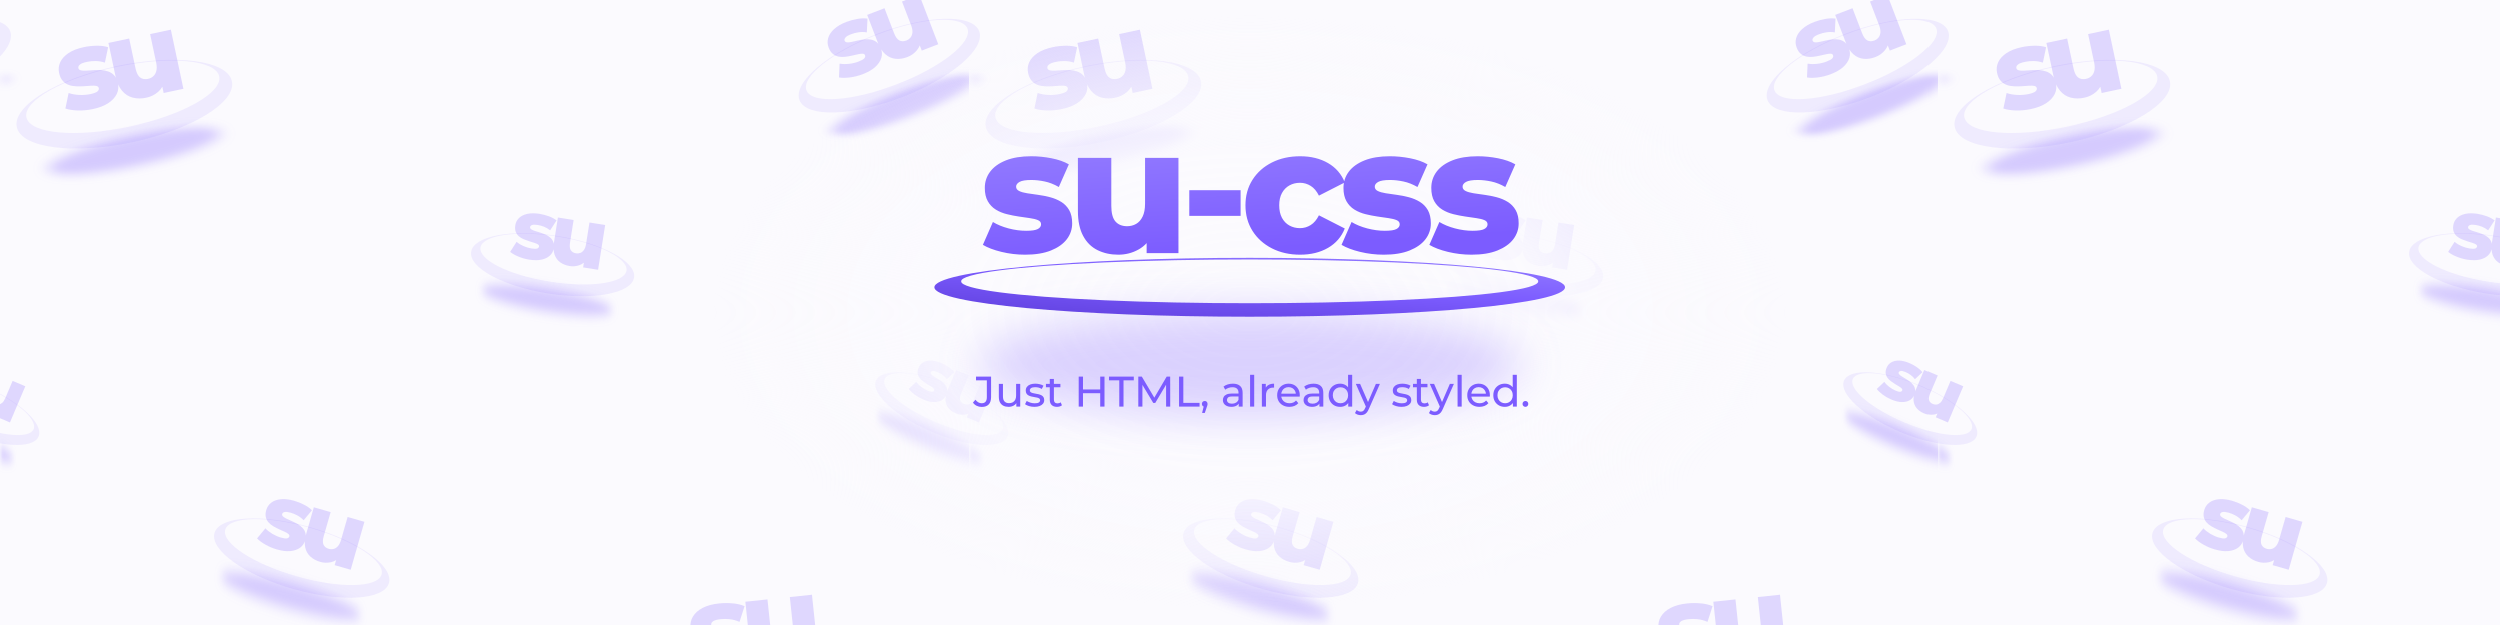
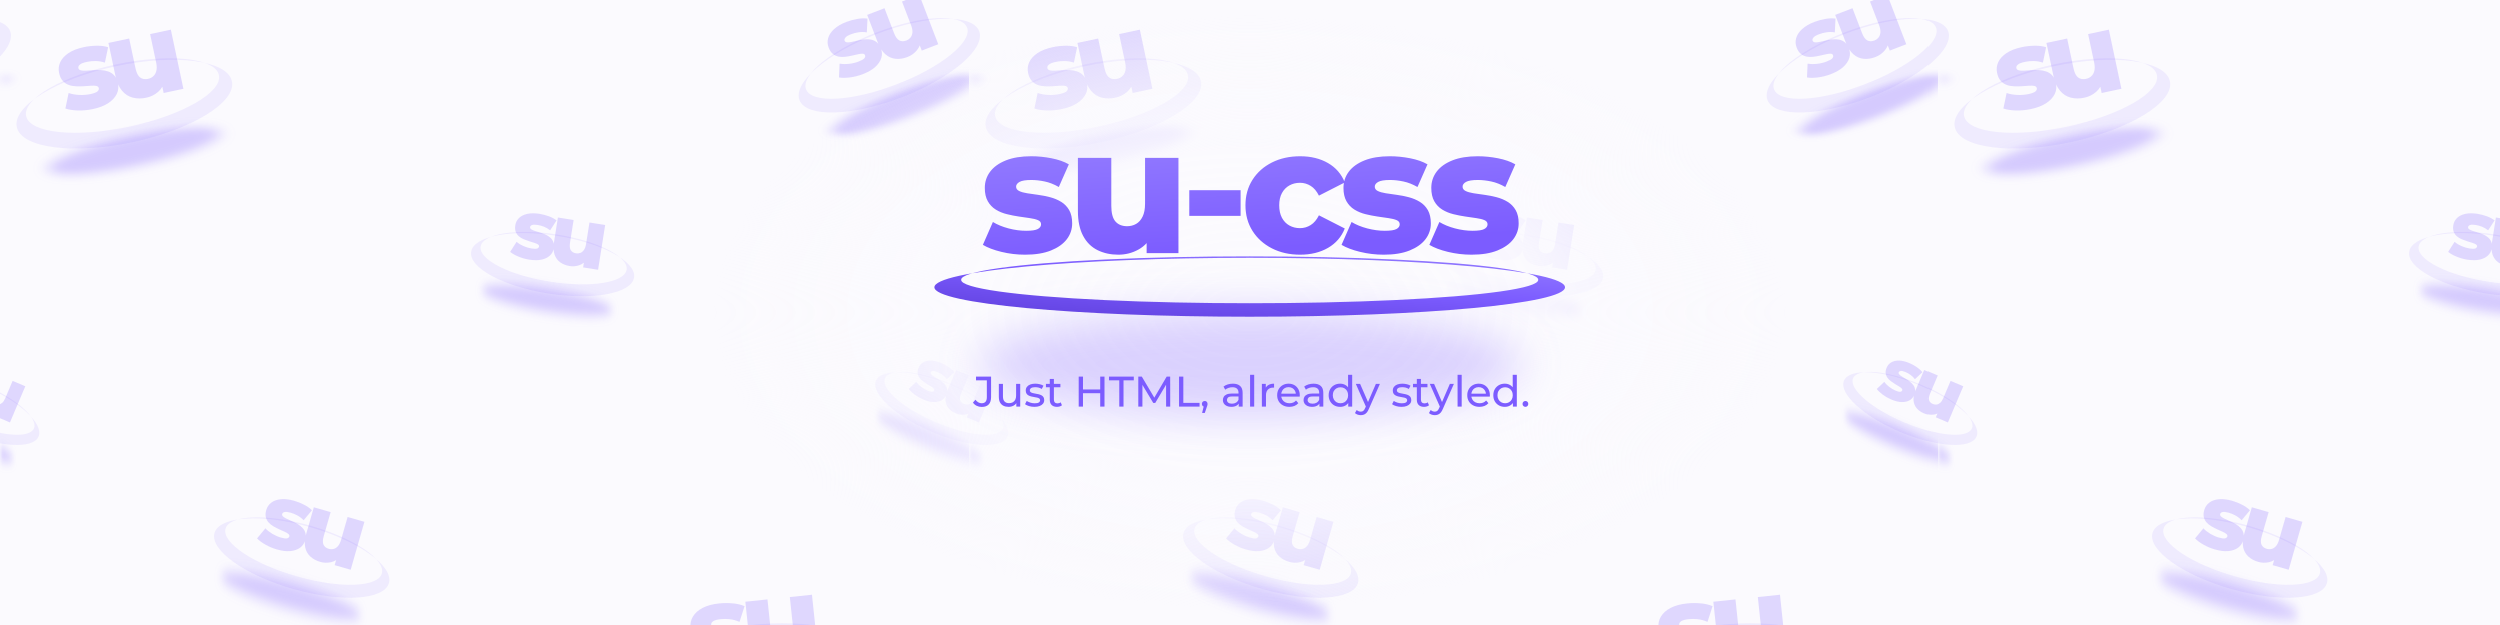
<svg xmlns="http://www.w3.org/2000/svg" xmlns:xlink="http://www.w3.org/1999/xlink" viewBox="0 0 1600 400" width="1600" height="400" role="img" aria-label="SuCSS — Just HTML, already styled.">
  <defs>
    <linearGradient id="word-gradient" x1="0" y1="0" x2="0.35" y2="1">
      <stop offset="0" stop-color="#9179FF" />
      <stop offset="1" stop-color="#7C5CFF" />
    </linearGradient>
    <linearGradient id="plate-gradient" x1="0.85" y1="0" x2="0.15" y2="1">
      <stop offset="0" stop-color="#9179FF" />
      <stop offset="0.45" stop-color="#7C5CFF" />
      <stop offset="1" stop-color="#6242E0" />
    </linearGradient>
    <filter id="plate-shadow" x="-70%" y="-200%" width="240%" height="500%" color-interpolation-filters="sRGB">
      <feGaussianBlur stdDeviation="20.94" />
    </filter>
    <filter id="pattern-shadow" x="-70%" y="-200%" width="240%" height="500%" color-interpolation-filters="sRGB">
      <feGaussianBlur stdDeviation="9.96" />
    </filter>
    <g id="su-mark">
      <ellipse cx="93.78" cy="179.33" rx="140.86" ry="24.27" fill="#7C5CFF" opacity="0.3" filter="url(#pattern-shadow)" />
-       <path d="M-82.29 102.8A176.07 62.22 0 1 0 269.85 102.8A176.07 62.22 0 1 0 -82.29 102.8ZM-64.02 90.77A157.79 48.8 0 1 0 251.57 90.77A157.79 48.8 0 1 0 -64.02 90.77Z" fill="#7C5CFF16" fill-rule="evenodd" />
+       <path d="M-82.29 102.8A176.07 62.22 0 1 0 269.85 102.8A176.07 62.22 0 1 0 -82.29 102.8ZM-64.02 88.68A157.79 50.9 0 1 0 251.57 88.68A157.79 50.9 0 1 0 -64.02 88.68Z" fill="#7C5CFF16" fill-rule="evenodd" />
      <path d="M42.86 100L42.86 100Q30.54 100 18.84 97.14Q7.14 94.29 0 90L0 90L10.18 66.79Q16.96 70.89 26.07 73.3Q35.18 75.71 43.93 75.71L43.93 75.71Q52.5 75.71 55.8 73.93Q59.11 72.14 59.11 69.11L59.11 69.11Q59.11 66.25 55.98 64.91Q52.86 63.57 47.77 62.86Q42.68 62.14 36.61 61.25Q30.54 60.36 24.38 58.84Q18.21 57.32 13.13 54.2Q8.04 51.07 5 45.71Q1.96 40.36 1.96 32.14L1.96 32.14Q1.96 22.86 7.41 15.63Q12.86 8.39 23.39 4.2Q33.93 0 49.11 0L49.11 0Q59.29 0 69.73 2.05Q80.18 4.11 87.32 8.21L87.32 8.21L77.14 31.25Q70 27.14 62.86 25.63Q55.71 24.11 49.29 24.11L49.29 24.11Q40.71 24.11 37.23 26.07Q33.75 28.04 33.75 30.89L33.75 30.89Q33.75 33.75 36.79 35.27Q39.82 36.79 44.91 37.59Q50 38.39 56.07 39.2Q62.14 40 68.3 41.61Q74.46 43.21 79.55 46.34Q84.64 49.46 87.68 54.73Q90.71 60 90.71 68.21L90.71 68.21Q90.71 77.14 85.27 84.29Q79.82 91.43 69.2 95.71Q58.57 100 42.86 100M130.3 100L130.3 100Q118.52 100 109.14 95.36Q99.77 90.71 94.5 80.8Q89.23 70.89 89.23 55.71L89.23 55.71L89.23 1.61L123.16 1.61L123.16 50.18Q123.16 61.43 127.36 66.25Q131.55 71.07 139.23 71.07L139.23 71.07Q144.23 71.07 148.34 68.75Q152.45 66.43 154.95 61.34Q157.45 56.25 157.45 48.21L157.45 48.21L157.45 1.61L191.38 1.61L191.38 98.39L159.05 98.39L159.05 71.07L165.3 78.75Q160.3 89.46 150.84 94.73Q141.38 100 130.3 100" fill="#7C5CFF38" />
    </g>
    <clipPath id="pattern-clip">
      <rect width="620" height="508.4" />
    </clipPath>
    <pattern id="su-pattern" width="620" height="508.4" patternUnits="userSpaceOnUse">
      <g clip-path="url(#pattern-clip)">
        <use xlink:href="#su-mark" href="#su-mark" transform="translate(80.6 71.18) rotate(-12) scale(0.4) translate(-93.78 -114.25)" />
        <use xlink:href="#su-mark" href="#su-mark" transform="translate(80.6 579.58) rotate(-12) scale(0.4) translate(-93.78 -114.25)" />
        <use xlink:href="#su-mark" href="#su-mark" transform="translate(700.6 71.18) rotate(-12) scale(0.4) translate(-93.78 -114.25)" />
        <use xlink:href="#su-mark" href="#su-mark" transform="translate(700.6 579.58) rotate(-12) scale(0.4) translate(-93.78 -114.25)" />
        <use xlink:href="#su-mark" href="#su-mark" transform="translate(353.4 172.86) rotate(9) scale(0.3) translate(-93.78 -114.25)" />
        <use xlink:href="#su-mark" href="#su-mark" transform="translate(-49.6 45.76) rotate(-21) scale(0.35) translate(-93.78 -114.25)" />
        <use xlink:href="#su-mark" href="#su-mark" transform="translate(-49.6 554.16) rotate(-21) scale(0.35) translate(-93.78 -114.25)" />
        <use xlink:href="#su-mark" href="#su-mark" transform="translate(570.4 45.76) rotate(-21) scale(0.35) translate(-93.78 -114.25)" />
        <use xlink:href="#su-mark" href="#su-mark" transform="translate(570.4 554.16) rotate(-21) scale(0.35) translate(-93.78 -114.25)" />
        <use xlink:href="#su-mark" href="#su-mark" transform="translate(192.2 360.96) rotate(16) scale(0.33) translate(-93.78 -114.25)" />
        <use xlink:href="#su-mark" href="#su-mark" transform="translate(483.6 -76.26) rotate(-6) scale(0.42) translate(-93.78 -114.25)" />
        <use xlink:href="#su-mark" href="#su-mark" transform="translate(483.6 432.14) rotate(-6) scale(0.42) translate(-93.78 -114.25)" />
        <use xlink:href="#su-mark" href="#su-mark" transform="translate(-18.6 264.37) rotate(23) scale(0.26) translate(-93.78 -114.25)" />
        <use xlink:href="#su-mark" href="#su-mark" transform="translate(601.4 264.37) rotate(23) scale(0.26) translate(-93.78 -114.25)" />
      </g>
    </pattern>
    <radialGradient id="clearing" cx="0.5" cy="0.5" r="0.5">
      <stop offset="0" stop-color="#FBFAFE" stop-opacity="0.97" />
      <stop offset="0.55" stop-color="#FBFAFE" stop-opacity="0.9" />
      <stop offset="1" stop-color="#FBFAFE" stop-opacity="0" />
    </radialGradient>
  </defs>
  <rect width="1600" height="400" fill="#FBFAFE" />
  <rect width="1600" height="400" fill="url(#su-pattern)" />
  <ellipse cx="800" cy="200" rx="343.46" ry="190" fill="url(#clearing)" />
  <g transform="translate(629.04 100) scale(0.63)">
    <ellipse cx="271.06" cy="210.89" rx="275.47" ry="53.85" fill="#7C5CFF" opacity="0.26" filter="url(#plate-shadow)" />
-     <path d="M-49.26 133.1A320.31 29.92 0 1 0 591.37 133.1A320.31 29.92 0 1 0 -49.26 133.1ZM-22.03 127.08A293.09 22.1 0 1 0 564.14 127.08A293.09 22.1 0 1 0 -22.03 127.08Z" fill="url(#plate-gradient)" fill-rule="evenodd" />
+     <path d="M-49.26 133.1A320.31 29.92 0 1 0 591.37 133.1A320.31 29.92 0 1 0 -49.26 133.1ZM-22.03 125.51A293.09 23.67 0 1 0 564.14 125.51A293.09 23.67 0 1 0 -22.03 125.51Z" fill="url(#plate-gradient)" fill-rule="evenodd" />
    <path d="M42.86 100L42.86 100Q30.54 100 18.84 97.14Q7.14 94.29 0 90L0 90L10.18 66.79Q16.96 70.89 26.07 73.3Q35.18 75.71 43.93 75.71L43.93 75.71Q52.5 75.71 55.8 73.93Q59.11 72.14 59.11 69.11L59.11 69.11Q59.11 66.25 55.98 64.91Q52.86 63.57 47.77 62.86Q42.68 62.14 36.61 61.25Q30.54 60.36 24.38 58.84Q18.21 57.32 13.13 54.2Q8.04 51.07 5 45.71Q1.96 40.36 1.96 32.14L1.96 32.14Q1.96 22.86 7.41 15.63Q12.86 8.39 23.39 4.2Q33.93 0 49.11 0L49.11 0Q59.29 0 69.73 2.05Q80.18 4.11 87.32 8.21L87.32 8.21L77.14 31.25Q70 27.14 62.86 25.63Q55.71 24.11 49.29 24.11L49.29 24.11Q40.71 24.11 37.23 26.07Q33.75 28.04 33.75 30.89L33.75 30.89Q33.75 33.75 36.79 35.27Q39.82 36.79 44.91 37.59Q50 38.39 56.07 39.2Q62.14 40 68.3 41.61Q74.46 43.21 79.55 46.34Q84.64 49.46 87.68 54.73Q90.71 60 90.71 68.21L90.71 68.21Q90.71 77.14 85.27 84.29Q79.82 91.43 69.2 95.71Q58.57 100 42.86 100M137.61 100L137.61 100Q125.82 100 116.45 95.36Q107.07 90.71 101.8 80.8Q96.54 70.89 96.54 55.71L96.54 55.71L96.54 1.61L130.46 1.61L130.46 50.18Q130.46 61.43 134.66 66.25Q138.86 71.07 146.54 71.07L146.54 71.07Q151.54 71.07 155.64 68.75Q159.75 66.43 162.25 61.34Q164.75 56.25 164.75 48.21L164.75 48.21L164.75 1.61L198.68 1.61L198.68 98.39L166.36 98.39L166.36 71.07L172.61 78.75Q167.61 89.46 158.14 94.73Q148.68 100 137.61 100M261.82 60.54L209.68 60.54L209.68 34.46L261.82 34.46L261.82 60.54M322.29 100L322.29 100Q306.21 100 293.63 93.57Q281.04 87.14 273.89 75.8Q266.75 64.46 266.75 49.82L266.75 49.82Q266.75 35.18 273.89 23.93Q281.04 12.68 293.63 6.34Q306.21 0 322.29 0L322.29 0Q338.71 0 350.68 6.96Q362.64 13.93 367.64 26.61L367.64 26.61L341.39 40Q338 33.21 333 30.09Q328 26.96 322.11 26.96L322.11 26.96Q316.21 26.96 311.39 29.64Q306.57 32.32 303.8 37.41Q301.04 42.5 301.04 49.82L301.04 49.82Q301.04 57.32 303.8 62.5Q306.57 67.68 311.39 70.36Q316.21 73.04 322.11 73.04L322.11 73.04Q328 73.04 333 69.91Q338 66.79 341.39 60L341.39 60L367.64 73.39Q362.64 86.07 350.68 93.04Q338.71 100 322.29 100M407.21 100L407.21 100Q394.89 100 383.2 97.14Q371.5 94.29 364.36 90L364.36 90L374.54 66.79Q381.32 70.89 390.43 73.3Q399.54 75.71 408.29 75.71L408.29 75.71Q416.86 75.71 420.16 73.93Q423.46 72.14 423.46 69.11L423.46 69.11Q423.46 66.25 420.34 64.91Q417.21 63.57 412.13 62.86Q407.04 62.14 400.96 61.25Q394.89 60.36 388.73 58.84Q382.57 57.32 377.48 54.2Q372.39 51.07 369.36 45.71Q366.32 40.36 366.32 32.14L366.32 32.14Q366.32 22.86 371.77 15.63Q377.21 8.39 387.75 4.2Q398.29 0 413.46 0L413.46 0Q423.64 0 434.09 2.05Q444.54 4.11 451.68 8.21L451.68 8.21L441.5 31.25Q434.36 27.14 427.21 25.63Q420.07 24.11 413.64 24.11L413.64 24.11Q405.07 24.11 401.59 26.07Q398.11 28.04 398.11 30.89L398.11 30.89Q398.11 33.75 401.14 35.27Q404.18 36.79 409.27 37.59Q414.36 38.39 420.43 39.2Q426.5 40 432.66 41.61Q438.82 43.21 443.91 46.34Q449 49.46 452.04 54.73Q455.07 60 455.07 68.21L455.07 68.21Q455.07 77.14 449.63 84.29Q444.18 91.43 433.55 95.71Q422.93 100 407.21 100M496.43 100L496.43 100Q484.11 100 472.41 97.14Q460.71 94.29 453.57 90L453.57 90L463.75 66.79Q470.54 70.89 479.64 73.3Q488.75 75.71 497.5 75.71L497.5 75.71Q506.07 75.71 509.38 73.93Q512.68 72.14 512.68 69.11L512.68 69.11Q512.68 66.25 509.55 64.91Q506.43 63.57 501.34 62.86Q496.25 62.14 490.18 61.25Q484.11 60.36 477.95 58.84Q471.79 57.32 466.7 54.2Q461.61 51.07 458.57 45.71Q455.54 40.36 455.54 32.14L455.54 32.14Q455.54 22.86 460.98 15.63Q466.43 8.39 476.96 4.2Q487.5 0 502.68 0L502.68 0Q512.86 0 523.3 2.05Q533.75 4.11 540.89 8.21L540.89 8.21L530.71 31.25Q523.57 27.14 516.43 25.63Q509.29 24.11 502.86 24.11L502.86 24.11Q494.29 24.11 490.8 26.07Q487.32 28.04 487.32 30.89L487.32 30.89Q487.32 33.75 490.36 35.27Q493.39 36.79 498.48 37.59Q503.57 38.39 509.64 39.2Q515.71 40 521.88 41.61Q528.04 43.21 533.13 46.34Q538.21 49.46 541.25 54.73Q544.29 60 544.29 68.21L544.29 68.21Q544.29 77.14 538.84 84.29Q533.39 91.43 522.77 95.71Q512.14 100 496.43 100" fill="url(#word-gradient)" />
    <g transform="translate(-10.07 222.02) scale(0.41)">
      <path d="M21.66 79.62L21.66 79.62Q15.07 79.62 9.34 76.86Q3.61 74.1 0 68.9L0 68.9L6.16 61.68Q9.24 65.92 13.11 68.21Q16.99 70.49 21.66 70.49L21.66 70.49Q34.39 70.49 34.39 55.41L34.39 55.41L34.39 13.69L7.54 13.69L7.54 4.46L44.9 4.46L44.9 54.88Q44.9 67.3 39.01 73.46Q33.12 79.62 21.66 79.62M88.32 79.41L88.32 79.41Q81.1 79.41 75.64 76.75Q70.17 74.1 67.14 68.63Q64.12 63.16 64.12 54.88L64.12 54.88L64.12 22.51L74.31 22.51L74.31 53.72Q74.31 62 78.29 66.14Q82.27 70.28 89.49 70.28L89.49 70.28Q94.8 70.28 98.73 68.1Q102.65 65.92 104.78 61.73Q106.9 57.54 106.9 51.59L106.9 51.59L106.9 22.51L117.09 22.51L117.09 78.77L107.43 78.77L107.43 63.59L109.02 67.62Q106.26 73.25 100.74 76.33Q95.22 79.41 88.32 79.41M152.23 79.41L152.23 79.41Q145.22 79.41 138.91 77.49Q132.59 75.58 128.98 72.82L128.98 72.82L133.23 64.76Q136.84 67.2 142.14 68.9Q147.45 70.59 152.97 70.59L152.97 70.59Q160.08 70.59 163.22 68.58Q166.35 66.56 166.35 62.95L166.35 62.95Q166.35 60.3 164.44 58.81Q162.53 57.32 159.39 56.58Q156.26 55.84 152.44 55.25Q148.62 54.67 144.8 53.77Q140.98 52.87 137.79 51.22Q134.61 49.58 132.7 46.66Q130.79 43.74 130.79 38.85L130.79 38.85Q130.79 33.76 133.65 29.94Q136.52 26.11 141.77 24.04Q147.03 21.97 154.25 21.97L154.25 21.97Q159.77 21.97 165.45 23.3Q171.13 24.63 174.73 27.07L174.73 27.07L170.38 35.14Q166.56 32.59 162.42 31.63Q158.28 30.68 154.14 30.68L154.14 30.68Q147.45 30.68 144.16 32.86Q140.87 35.03 140.87 38.43L140.87 38.43Q140.87 41.3 142.83 42.83Q144.8 44.37 147.93 45.22Q151.06 46.07 154.88 46.66Q158.7 47.24 162.53 48.14Q166.35 49.04 169.48 50.64Q172.61 52.23 174.58 55.1Q176.54 57.96 176.54 62.74L176.54 62.74Q176.54 67.83 173.57 71.55Q170.59 75.27 165.18 77.34Q159.77 79.41 152.23 79.41M208.17 79.41L208.17 79.41Q199.68 79.41 195.01 74.84Q190.34 70.28 190.34 61.78L190.34 61.78L190.34 10.19L200.53 10.19L200.53 61.36Q200.53 65.92 202.81 68.37Q205.1 70.81 209.34 70.81L209.34 70.81Q214.12 70.81 217.3 68.15L217.3 68.15L220.49 75.48Q218.15 77.49 214.92 78.45Q211.68 79.41 208.17 79.41M216.67 30.89L180.79 30.89L180.79 22.51L216.67 22.51L216.67 30.89M325.9 78.77L315.29 78.77L315.29 4.46L325.9 4.46L325.9 78.77M272.61 78.77L262 78.77L262 4.46L272.61 4.46L272.61 78.77M316.24 45.65L271.55 45.65L271.55 36.41L316.24 36.41L316.24 45.65M373.04 78.77L362.53 78.77L362.53 13.69L337.05 13.69L337.05 4.46L398.51 4.46L398.51 13.69L373.04 13.69L373.04 78.77M419.85 78.77L409.66 78.77L409.66 4.46L418.37 4.46L451.7 60.62L447.03 60.62L479.94 4.46L488.64 4.46L488.75 78.77L478.56 78.77L478.45 20.49L480.89 20.49L451.59 69.75L446.71 69.75L417.2 20.49L419.85 20.49L419.85 78.77M561.46 78.77L510.62 78.77L510.62 4.46L521.23 4.46L521.23 69.53L561.46 69.53L561.46 78.77M574.42 94.48L567.73 94.48L573.04 73.04L574.42 79.19Q571.34 79.19 569.27 77.28Q567.2 75.37 567.2 72.08L567.2 72.08Q567.2 68.9 569.27 66.88Q571.34 64.86 574.31 64.86L574.31 64.86Q577.39 64.86 579.3 66.93Q581.21 69 581.21 72.08L581.21 72.08Q581.21 73.14 581.05 74.15Q580.89 75.16 580.52 76.49Q580.15 77.81 579.41 79.72L579.41 79.72L574.42 94.48M668.15 78.77L658.49 78.77L658.49 66.88L657.96 64.65L657.96 44.37Q657.96 37.9 654.19 34.34Q650.42 30.79 642.89 30.79L642.89 30.79Q637.9 30.79 633.12 32.43Q628.34 34.08 625.05 36.84L625.05 36.84L620.81 29.19Q625.16 25.69 631.26 23.83Q637.37 21.97 644.06 21.97L644.06 21.97Q655.63 21.97 661.89 27.6Q668.15 33.23 668.15 44.8L668.15 44.8L668.15 78.77M640.02 79.41L640.02 79.41Q633.76 79.41 629.03 77.28Q624.31 75.16 621.76 71.39Q619.21 67.62 619.21 62.85L619.21 62.85Q619.21 58.28 621.39 54.56Q623.57 50.85 628.5 48.62Q633.44 46.39 641.83 46.39L641.83 46.39L659.66 46.39L659.66 53.72L642.25 53.72Q634.61 53.72 631.95 56.26Q629.3 58.81 629.3 62.42L629.3 62.42Q629.3 66.56 632.59 69.06Q635.88 71.55 641.72 71.55L641.72 71.55Q647.45 71.55 651.75 69Q656.05 66.45 657.96 61.57L657.96 61.57L659.98 68.58Q657.96 73.57 652.87 76.49Q647.77 79.41 640.02 79.41M696.82 78.77L686.62 78.77L686.62 0L696.82 0L696.82 78.77M726.01 78.77L715.82 78.77L715.82 22.51L725.58 22.51L725.58 37.79L724.63 33.97Q726.96 28.13 732.48 25.05Q738 21.97 746.07 21.97L746.07 21.97L746.07 31.85Q745.44 31.74 744.85 31.74Q744.27 31.74 743.74 31.74L743.74 31.74Q735.56 31.74 730.79 36.62Q726.01 41.51 726.01 50.74L726.01 50.74L726.01 78.77M783.97 79.41L783.97 79.41Q774.95 79.41 768.1 75.69Q761.25 71.97 757.48 65.5Q753.72 59.02 753.72 50.64L753.72 50.64Q753.72 42.25 757.38 35.77Q761.04 29.3 767.46 25.64Q773.89 21.97 781.95 21.97L781.95 21.97Q790.13 21.97 796.39 25.58Q802.65 29.19 806.21 35.72Q809.77 42.25 809.77 50.96L809.77 50.96Q809.77 51.59 809.71 52.44Q809.66 53.29 809.55 54.03L809.55 54.03L761.68 54.03L761.68 46.71L804.25 46.71L800.11 49.26Q800.21 43.84 797.88 39.6Q795.54 35.35 791.45 32.96Q787.37 30.57 781.95 30.57L781.95 30.57Q776.65 30.57 772.51 32.96Q768.37 35.35 766.03 39.65Q763.69 43.95 763.69 49.47L763.69 49.47L763.69 51.17Q763.69 56.79 766.3 61.2Q768.9 65.61 773.57 68.05Q778.24 70.49 784.29 70.49L784.29 70.49Q789.28 70.49 793.37 68.79Q797.45 67.09 800.53 63.69L800.53 63.69L806.16 70.28Q802.34 74.73 796.66 77.07Q790.98 79.41 783.97 79.41M868.05 78.77L858.39 78.77L858.39 66.88L857.86 64.65L857.86 44.37Q857.86 37.9 854.09 34.34Q850.32 30.79 842.78 30.79L842.78 30.79Q837.79 30.79 833.01 32.43Q828.24 34.08 824.95 36.84L824.95 36.84L820.7 29.19Q825.05 25.69 831.16 23.83Q837.26 21.97 843.95 21.97L843.95 21.97Q855.52 21.97 861.78 27.6Q868.05 33.23 868.05 44.8L868.05 44.8L868.05 78.77M839.92 79.41L839.92 79.41Q833.65 79.41 828.93 77.28Q824.2 75.16 821.66 71.39Q819.11 67.62 819.11 62.85L819.11 62.85Q819.11 58.28 821.28 54.56Q823.46 50.85 828.4 48.62Q833.33 46.39 841.72 46.39L841.72 46.39L859.55 46.39L859.55 53.72L842.14 53.72Q834.5 53.72 831.85 56.26Q829.19 58.81 829.19 62.42L829.19 62.42Q829.19 66.56 832.48 69.06Q835.77 71.55 841.61 71.55L841.61 71.55Q847.35 71.55 851.65 69Q855.94 66.45 857.86 61.57L857.86 61.57L859.87 68.58Q857.86 73.57 852.76 76.49Q847.66 79.41 839.92 79.41M909.77 79.41L909.77 79.41Q901.59 79.41 895.17 75.8Q888.75 72.19 885.03 65.71Q881.32 59.24 881.32 50.64L881.32 50.64Q881.32 42.04 885.03 35.62Q888.75 29.19 895.17 25.58Q901.59 21.97 909.77 21.97L909.77 21.97Q916.88 21.97 922.61 25.16Q928.34 28.34 931.79 34.71Q935.24 41.08 935.24 50.64L935.24 50.64Q935.24 60.19 931.9 66.56Q928.56 72.93 922.82 76.17Q917.09 79.41 909.77 79.41M910.62 70.49L910.62 70.49Q915.92 70.49 920.22 68.05Q924.52 65.61 927.02 61.09Q929.51 56.58 929.51 50.64L929.51 50.64Q929.51 44.59 927.02 40.18Q924.52 35.77 920.22 33.33Q915.92 30.89 910.62 30.89L910.62 30.89Q905.2 30.89 900.96 33.33Q896.71 35.77 894.16 40.18Q891.61 44.59 891.61 50.64L891.61 50.64Q891.61 56.58 894.16 61.09Q896.71 65.61 900.96 68.05Q905.2 70.49 910.62 70.49M939.6 78.77L929.83 78.77L929.83 63.59L930.47 50.53L929.41 37.47L929.41 0L939.6 0L939.6 78.77M960.93 100L960.93 100Q956.9 100 953.08 98.67Q949.26 97.35 946.5 94.8L946.5 94.8L950.85 87.15Q952.97 89.17 955.52 90.23Q958.07 91.3 960.93 91.3L960.93 91.3Q964.65 91.3 967.09 89.38Q969.53 87.47 971.66 82.59L971.66 82.59L975.16 74.84L976.22 73.57L998.3 22.51L1008.28 22.51L981 84.39Q978.56 90.34 975.53 93.74Q972.51 97.13 968.9 98.57Q965.29 100 960.93 100M981.1 72.61L974.31 80.57L948.62 22.51L959.24 22.51L981.1 72.61M1061.68 79.41L1061.68 79.41Q1054.67 79.41 1048.35 77.49Q1042.04 75.58 1038.43 72.82L1038.43 72.82L1042.68 64.76Q1046.28 67.2 1051.59 68.9Q1056.9 70.59 1062.42 70.59L1062.42 70.59Q1069.53 70.59 1072.66 68.58Q1075.8 66.56 1075.8 62.95L1075.8 62.95Q1075.8 60.3 1073.89 58.81Q1071.97 57.32 1068.84 56.58Q1065.71 55.84 1061.89 55.25Q1058.07 54.67 1054.25 53.77Q1050.42 52.87 1047.24 51.22Q1044.06 49.58 1042.14 46.66Q1040.23 43.74 1040.23 38.85L1040.23 38.85Q1040.23 33.76 1043.1 29.94Q1045.97 26.11 1051.22 24.04Q1056.48 21.97 1063.69 21.97L1063.69 21.97Q1069.21 21.97 1074.89 23.3Q1080.57 24.63 1084.18 27.07L1084.18 27.07L1079.83 35.14Q1076.01 32.59 1071.87 31.63Q1067.73 30.68 1063.59 30.68L1063.59 30.68Q1056.9 30.68 1053.61 32.86Q1050.32 35.03 1050.32 38.43L1050.32 38.43Q1050.32 41.3 1052.28 42.83Q1054.25 44.37 1057.38 45.22Q1060.51 46.07 1064.33 46.66Q1068.15 47.24 1071.97 48.14Q1075.8 49.04 1078.93 50.64Q1082.06 52.23 1084.02 55.1Q1085.99 57.96 1085.99 62.74L1085.99 62.74Q1085.99 67.83 1083.01 71.55Q1080.04 75.27 1074.63 77.34Q1069.21 79.41 1061.68 79.41M1117.62 79.41L1117.62 79.41Q1109.13 79.41 1104.46 74.84Q1099.79 70.28 1099.79 61.78L1099.79 61.78L1099.79 10.19L1109.98 10.19L1109.98 61.36Q1109.98 65.92 1112.26 68.37Q1114.54 70.81 1118.79 70.81L1118.79 70.81Q1123.57 70.81 1126.75 68.15L1126.75 68.15L1129.94 75.48Q1127.6 77.49 1124.36 78.45Q1121.13 79.41 1117.62 79.41M1126.11 30.89L1090.23 30.89L1090.23 22.51L1126.11 22.51L1126.11 30.89M1144.27 100L1144.27 100Q1140.23 100 1136.41 98.67Q1132.59 97.35 1129.83 94.8L1129.83 94.8L1134.18 87.15Q1136.31 89.17 1138.85 90.23Q1141.4 91.3 1144.27 91.3L1144.27 91.3Q1147.98 91.3 1150.42 89.38Q1152.87 87.47 1154.99 82.59L1154.99 82.59L1158.49 74.84L1159.55 73.57L1181.63 22.51L1191.61 22.51L1164.33 84.39Q1161.89 90.34 1158.86 93.74Q1155.84 97.13 1152.23 98.57Q1148.62 100 1144.27 100M1164.44 72.61L1157.64 80.57L1131.95 22.51L1142.57 22.51L1164.44 72.61M1210.93 78.77L1200.74 78.77L1200.74 0L1210.93 0L1210.93 78.77M1254.99 79.41L1254.99 79.41Q1245.97 79.41 1239.12 75.69Q1232.27 71.97 1228.5 65.5Q1224.73 59.02 1224.73 50.64L1224.73 50.64Q1224.73 42.25 1228.4 35.77Q1232.06 29.3 1238.48 25.64Q1244.9 21.97 1252.97 21.97L1252.97 21.97Q1261.15 21.97 1267.41 25.58Q1273.67 29.19 1277.23 35.72Q1280.79 42.25 1280.79 50.96L1280.79 50.96Q1280.79 51.59 1280.73 52.44Q1280.68 53.29 1280.57 54.03L1280.57 54.03L1232.7 54.03L1232.7 46.71L1275.27 46.71L1271.13 49.26Q1271.23 43.84 1268.9 39.6Q1266.56 35.35 1262.47 32.96Q1258.39 30.57 1252.97 30.57L1252.97 30.57Q1247.66 30.57 1243.52 32.96Q1239.38 35.35 1237.05 39.65Q1234.71 43.95 1234.71 49.47L1234.71 49.47L1234.71 51.17Q1234.71 56.79 1237.31 61.2Q1239.92 65.61 1244.59 68.05Q1249.26 70.49 1255.31 70.49L1255.31 70.49Q1260.3 70.49 1264.38 68.79Q1268.47 67.09 1271.55 63.69L1271.55 63.69L1277.18 70.28Q1273.35 74.73 1267.68 77.07Q1262 79.41 1254.99 79.41M1317.73 79.41L1317.73 79.41Q1309.55 79.41 1303.13 75.8Q1296.71 72.19 1292.99 65.71Q1289.28 59.24 1289.28 50.64L1289.28 50.64Q1289.28 42.04 1292.99 35.62Q1296.71 29.19 1303.13 25.58Q1309.55 21.97 1317.73 21.97L1317.73 21.97Q1324.84 21.97 1330.57 25.16Q1336.31 28.34 1339.76 34.71Q1343.21 41.08 1343.21 50.64L1343.21 50.64Q1343.21 60.19 1339.86 66.56Q1336.52 72.93 1330.79 76.17Q1325.05 79.41 1317.73 79.41M1318.58 70.49L1318.58 70.49Q1323.89 70.49 1328.18 68.05Q1332.48 65.61 1334.98 61.09Q1337.47 56.58 1337.47 50.64L1337.47 50.64Q1337.47 44.59 1334.98 40.18Q1332.48 35.77 1328.18 33.33Q1323.89 30.89 1318.58 30.89L1318.58 30.89Q1313.16 30.89 1308.92 33.33Q1304.67 35.77 1302.12 40.18Q1299.58 44.59 1299.58 50.64L1299.58 50.64Q1299.58 56.58 1302.12 61.09Q1304.67 65.61 1308.92 68.05Q1313.16 70.49 1318.58 70.49M1347.56 78.77L1337.79 78.77L1337.79 63.59L1338.43 50.53L1337.37 37.47L1337.37 0L1347.56 0L1347.56 78.77M1368.9 79.41L1368.9 79.41Q1365.92 79.41 1363.8 77.34Q1361.68 75.27 1361.68 72.08L1361.68 72.08Q1361.68 68.9 1363.8 66.88Q1365.92 64.86 1368.9 64.86L1368.9 64.86Q1371.76 64.86 1373.83 66.88Q1375.9 68.9 1375.9 72.08L1375.9 72.08Q1375.9 75.27 1373.83 77.34Q1371.76 79.41 1368.9 79.41" fill="#7C5CFF" />
    </g>
  </g>
</svg>
